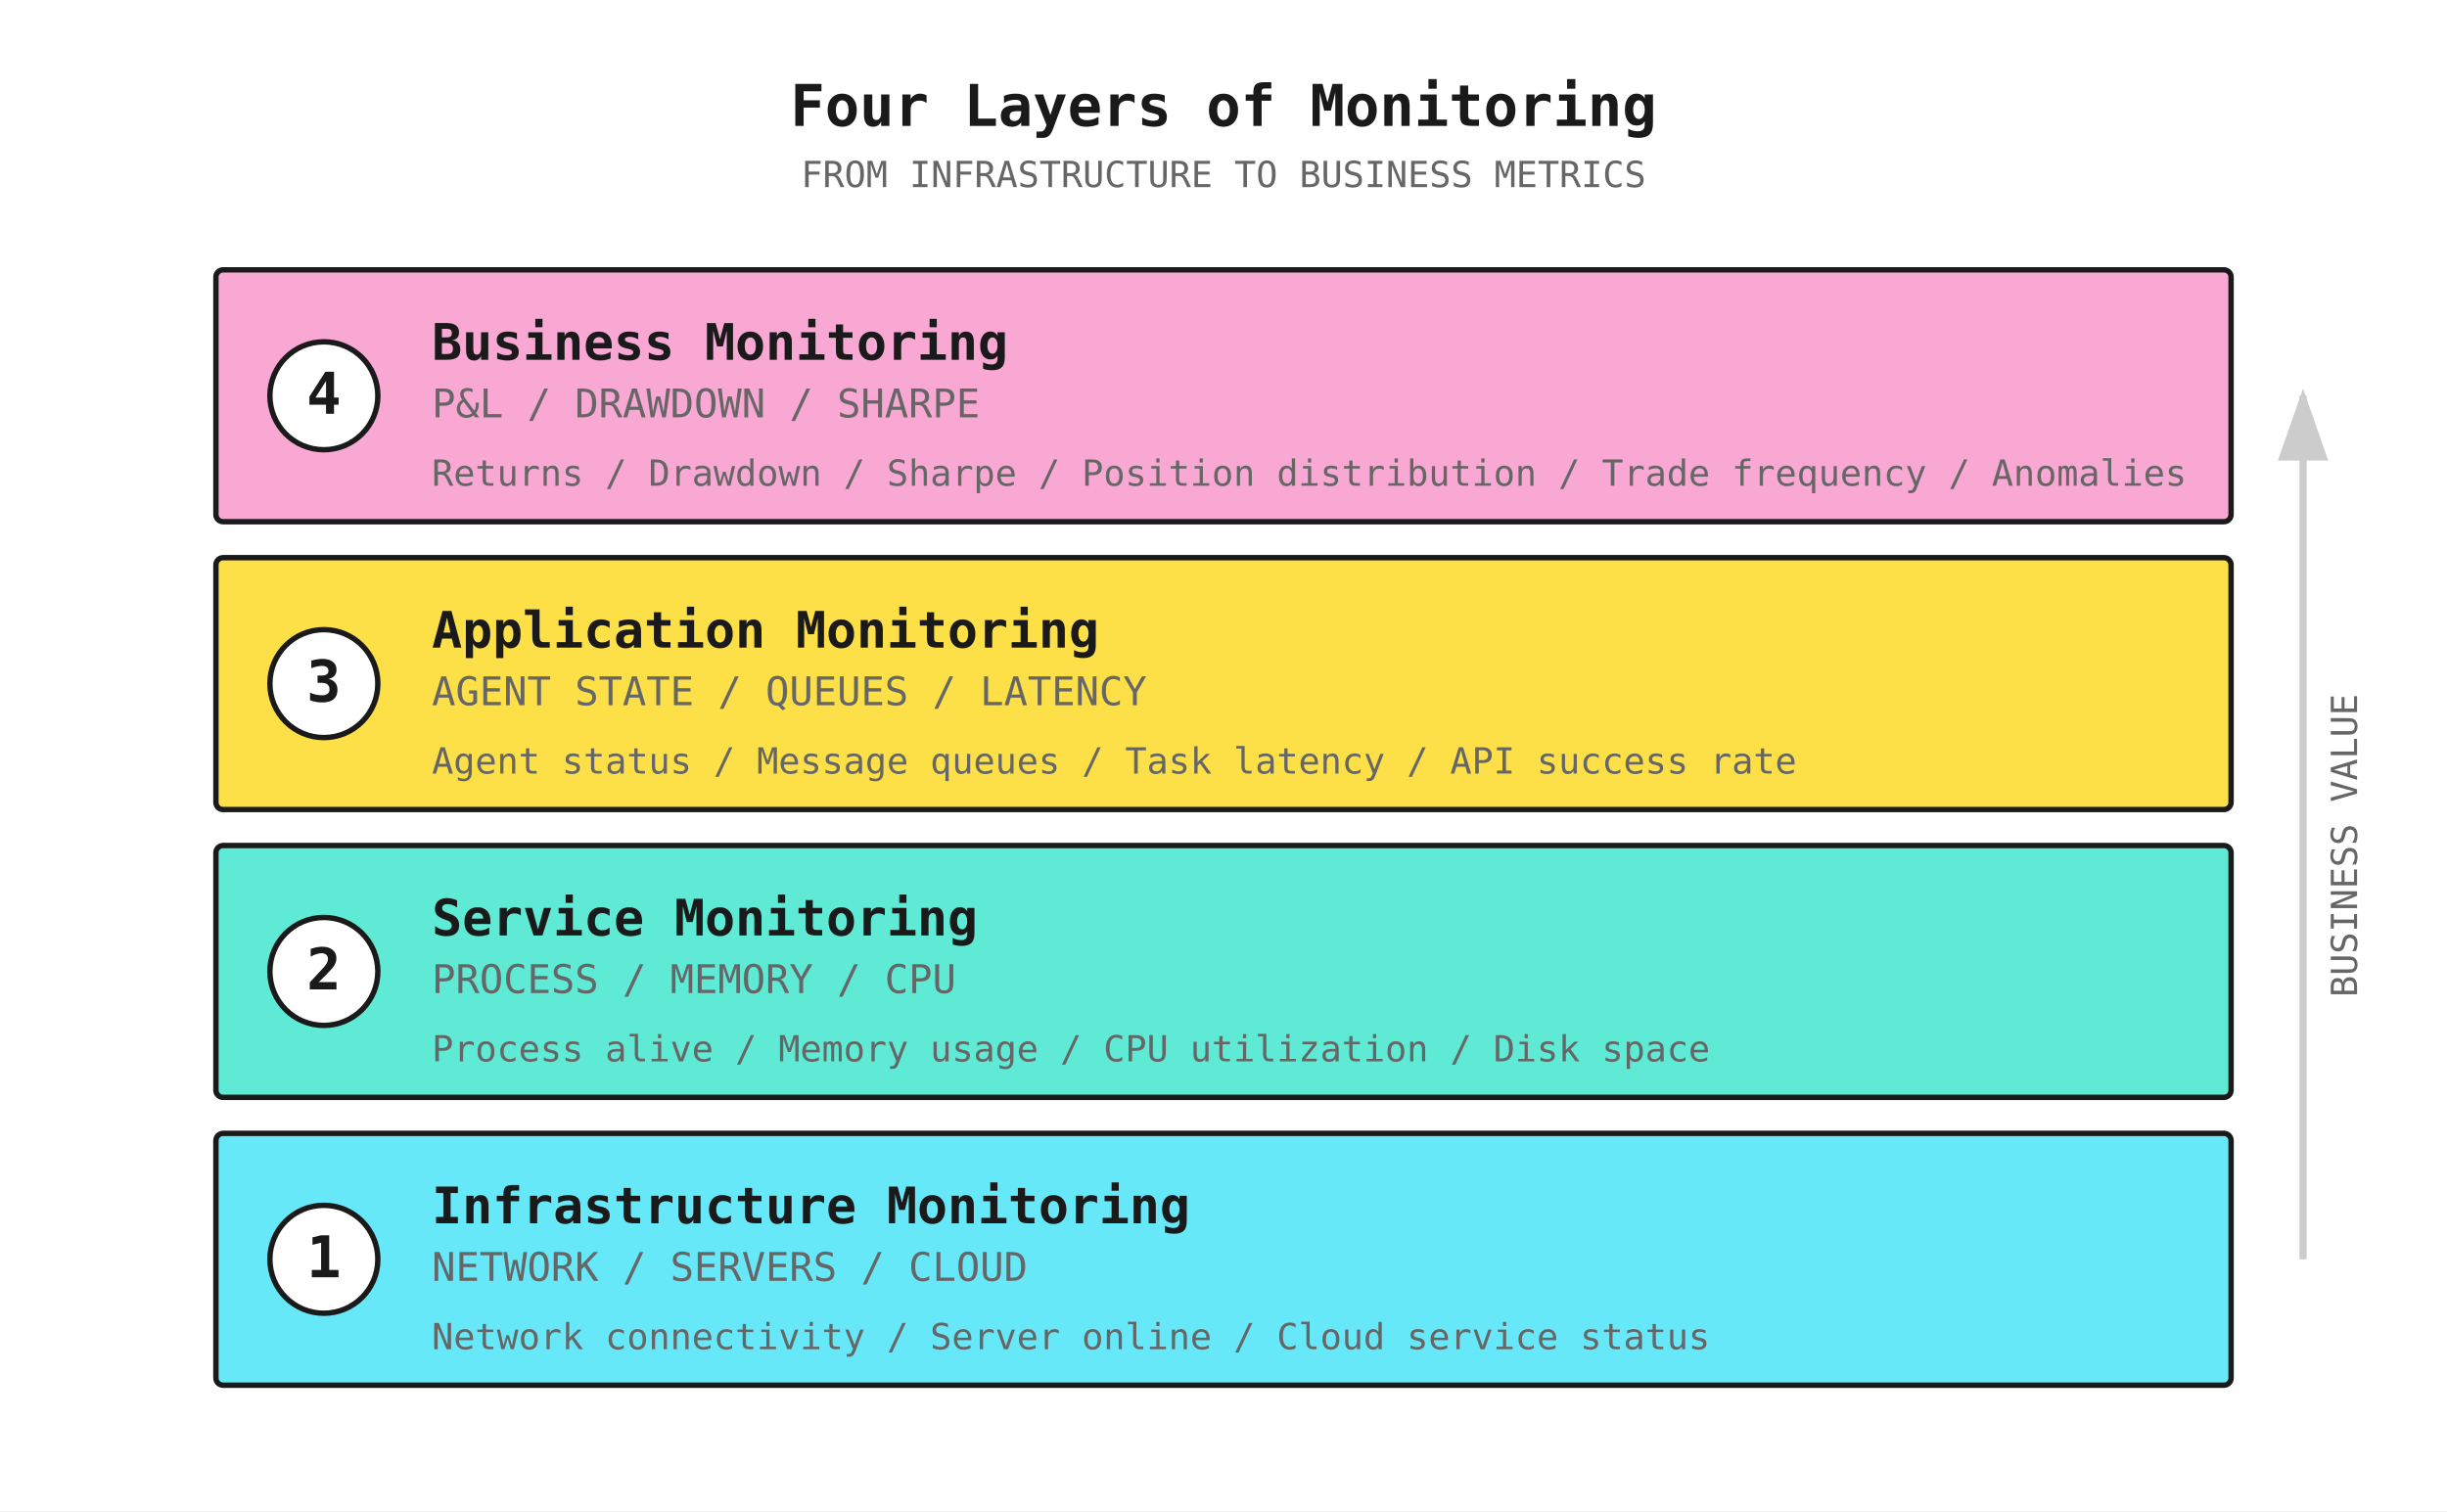
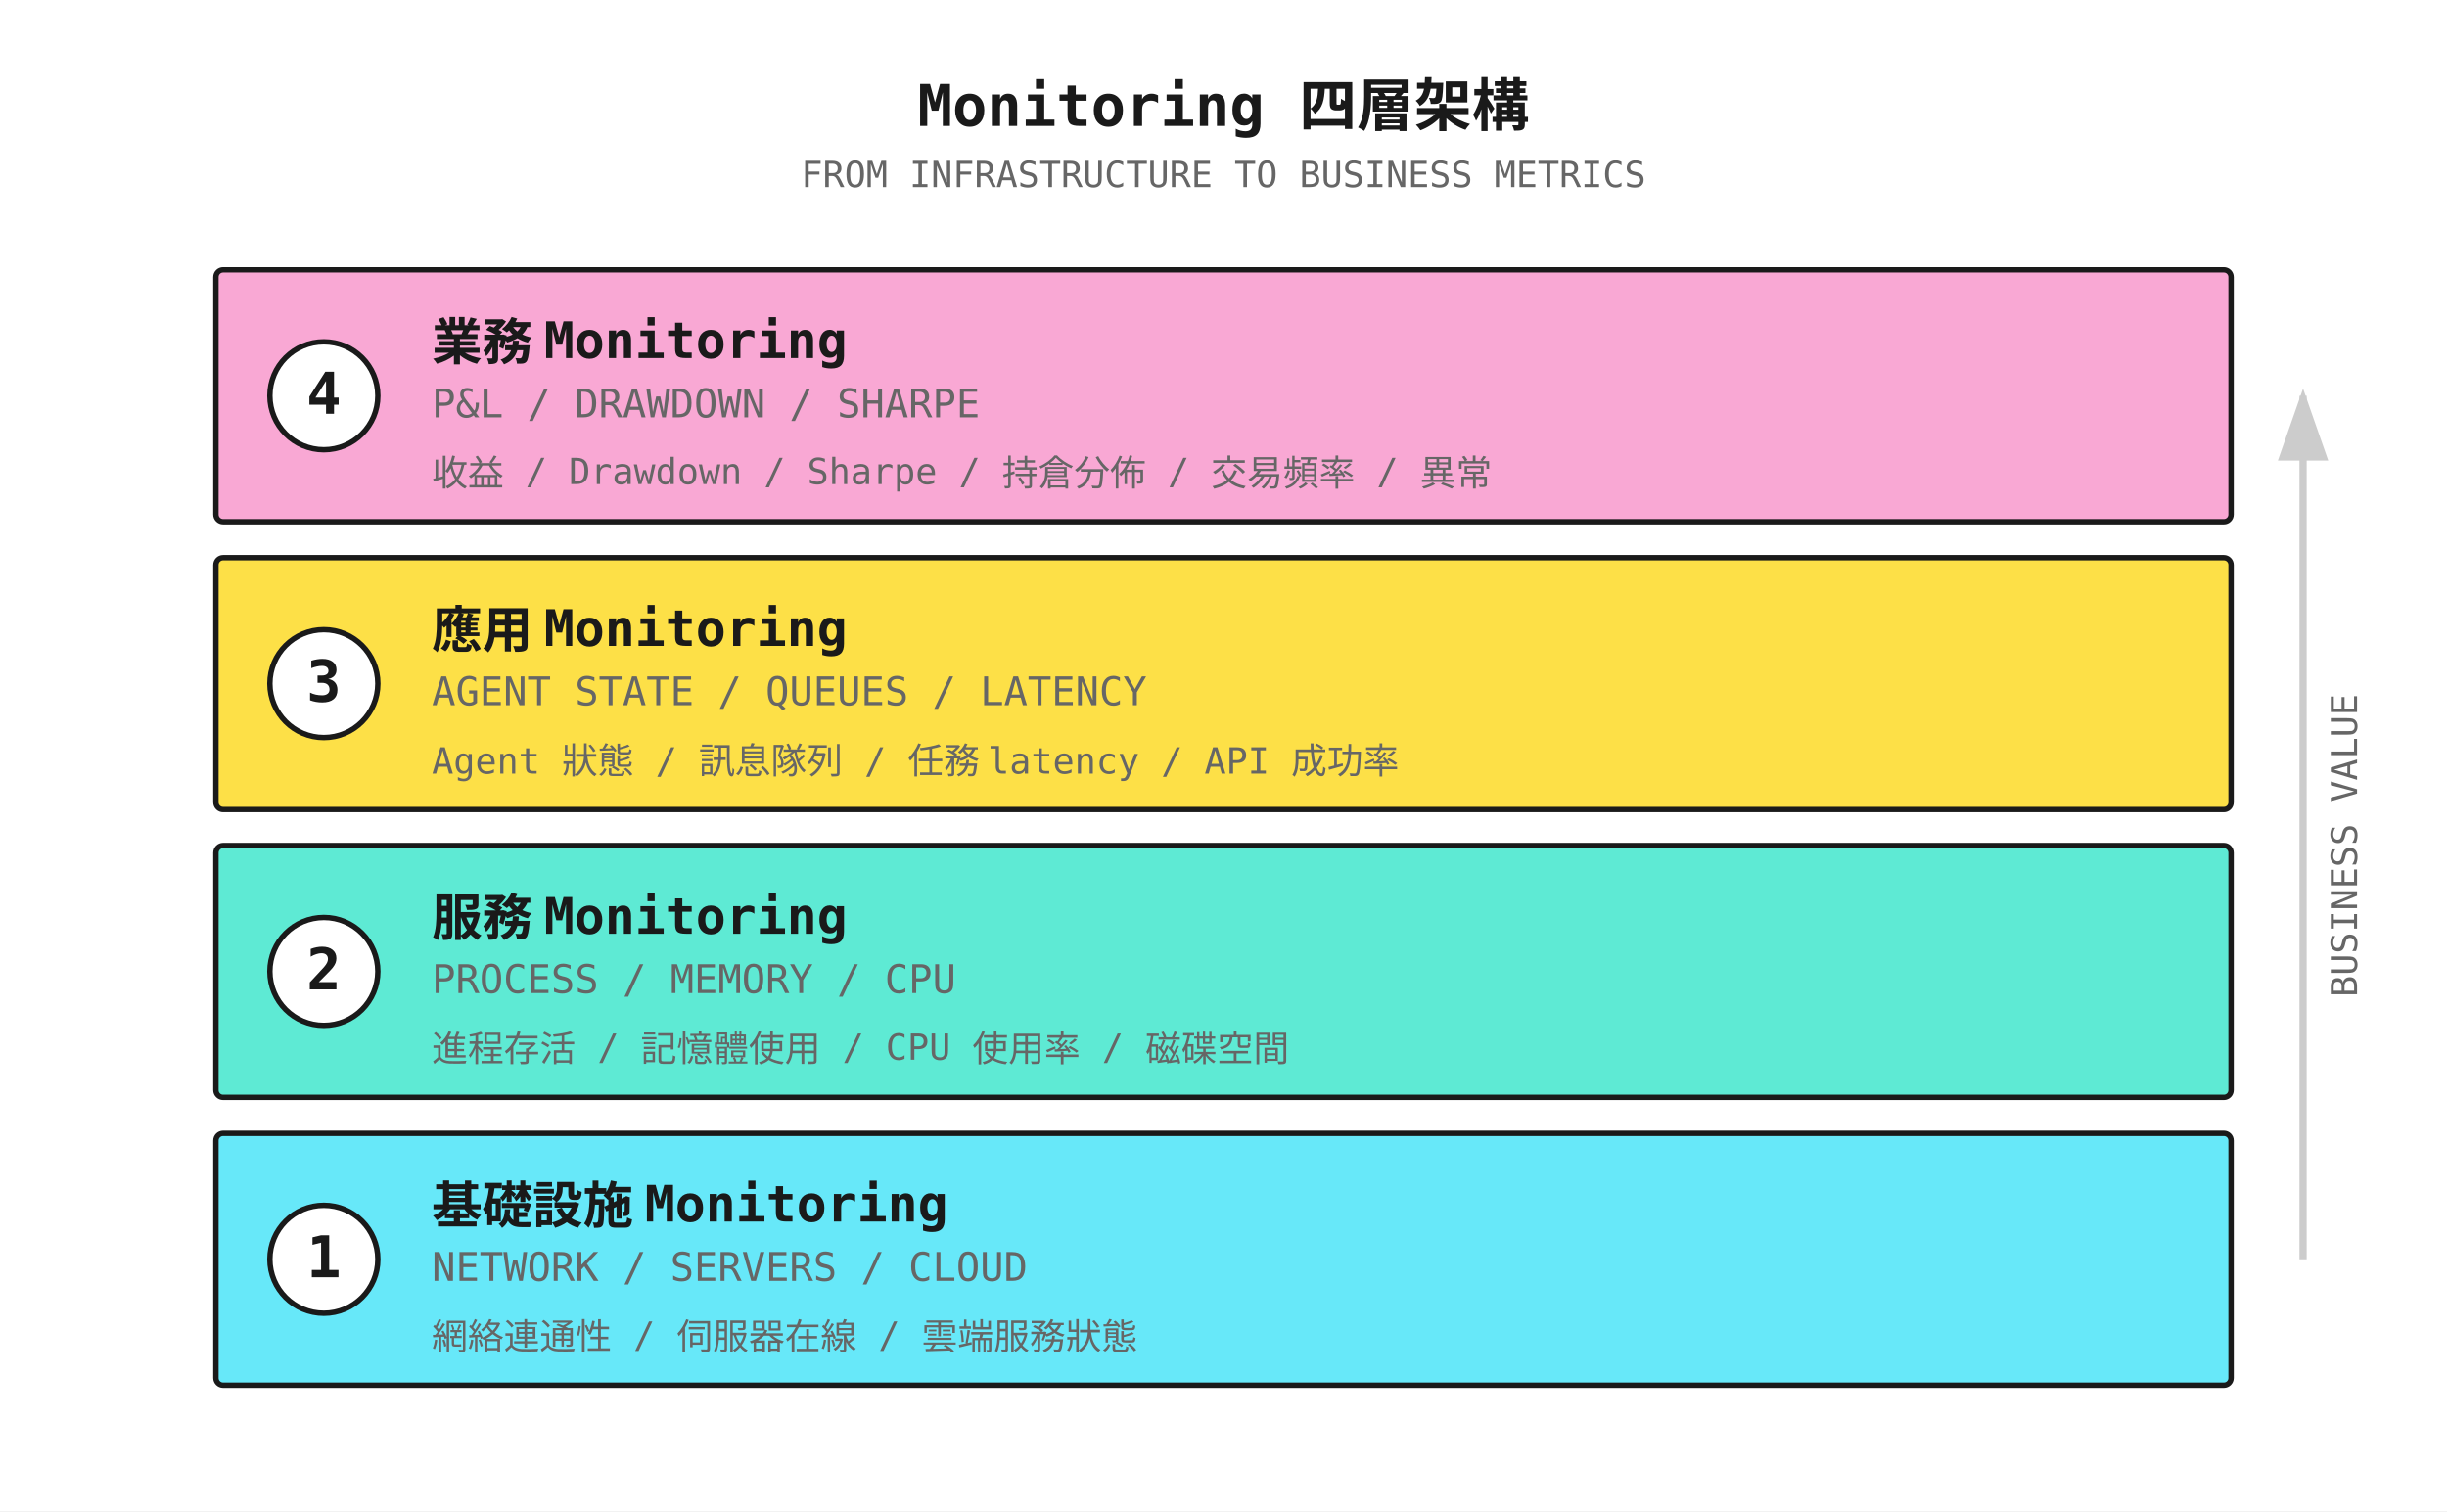
<svg xmlns="http://www.w3.org/2000/svg" viewBox="0 0 680 420">
  <defs>
    <style>
-       .label { font: 500 11px 'SF Mono', 'Menlo', 'Monaco', monospace; fill: #1a1a1a; text-anchor: middle; letter-spacing: 0.5px; }
-       .label-small { font: 400 10px 'SF Mono', 'Menlo', 'Monaco', monospace; fill: #666; text-anchor: middle; }
-       .box-text { font: 600 14px 'SF Mono', 'Menlo', 'Monaco', monospace; fill: #1a1a1a; text-anchor: start; }
-       .box-text-en { font: 500 11px 'SF Mono', 'Menlo', 'Monaco', monospace; fill: #666; text-anchor: start; }
-       .desc-text { font: 400 10px 'SF Mono', 'Menlo', 'Monaco', monospace; fill: #666; text-anchor: start; }
-       .layer-num { font: 700 16px 'SF Mono', 'Menlo', 'Monaco', monospace; fill: #1a1a1a; text-anchor: middle; }
-       .title { font: 600 16px 'SF Mono', 'Menlo', 'Monaco', monospace; fill: #1a1a1a; text-anchor: middle; }
+       .label { font: 500 11px 'SF Mono', 'Menlo', 'Monaco', monospace, 'PingFang HK', 'Noto Sans HK'; fill: #1a1a1a; text-anchor: middle; letter-spacing: 0.5px; }
+       .label-small { font: 400 10px 'SF Mono', 'Menlo', 'Monaco', monospace, 'PingFang HK', 'Noto Sans HK'; fill: #666; text-anchor: middle; }
+       .box-text { font: 600 14px 'SF Mono', 'Menlo', 'Monaco', monospace, 'PingFang HK', 'Noto Sans HK'; fill: #1a1a1a; text-anchor: start; }
+       .box-text-en { font: 500 11px 'SF Mono', 'Menlo', 'Monaco', monospace, 'PingFang HK', 'Noto Sans HK'; fill: #666; text-anchor: start; }
+       .desc-text { font: 400 10px 'SF Mono', 'Menlo', 'Monaco', monospace, 'PingFang HK', 'Noto Sans HK'; fill: #666; text-anchor: start; }
+       .layer-num { font: 700 16px 'SF Mono', 'Menlo', 'Monaco', monospace, 'PingFang HK', 'Noto Sans HK'; fill: #1a1a1a; text-anchor: middle; }
+       .title { font: 600 16px 'SF Mono', 'Menlo', 'Monaco', monospace, 'PingFang HK', 'Noto Sans HK'; fill: #1a1a1a; text-anchor: middle; }
    </style>
  </defs>
  <rect width="680" height="420" fill="#fff" />
-   <text x="340" y="35" class="title">Four Layers of Monitoring</text>
+   <text x="340" y="35" class="title">Monitoring 四層架構</text>
  <text x="340" y="52" class="label-small">FROM INFRASTRUCTURE TO BUSINESS METRICS</text>
  <rect x="60" y="75" width="560" height="70" fill="#f9a8d4" stroke="#1a1a1a" stroke-width="1.5" rx="2" />
  <circle cx="90" cy="110" r="15" fill="#fff" stroke="#1a1a1a" stroke-width="1.5" />
  <text x="90" y="115" class="layer-num">4</text>
-   <text x="120" y="100" class="box-text">Business Monitoring</text>
+   <text x="120" y="100" class="box-text">業務 Monitoring</text>
  <text x="120" y="116" class="box-text-en">P&amp;L / DRAWDOWN / SHARPE</text>
-   <text x="120" y="135" class="desc-text">Returns / Drawdown / Sharpe / Position distribution / Trade frequency / Anomalies</text>
+   <text x="120" y="135" class="desc-text">收益 / Drawdown / Sharpe / 持倉分佈 / 交易頻率 / 異常</text>
  <rect x="60" y="155" width="560" height="70" fill="#fde047" stroke="#1a1a1a" stroke-width="1.5" rx="2" />
  <circle cx="90" cy="190" r="15" fill="#fff" stroke="#1a1a1a" stroke-width="1.5" />
  <text x="90" y="195" class="layer-num">3</text>
-   <text x="120" y="180" class="box-text">Application Monitoring</text>
+   <text x="120" y="180" class="box-text">應用 Monitoring</text>
  <text x="120" y="196" class="box-text-en">AGENT STATE / QUEUES / LATENCY</text>
-   <text x="120" y="215" class="desc-text">Agent status / Message queues / Task latency / API success rate</text>
+   <text x="120" y="215" class="desc-text">Agent 狀態 / 訊息隊列 / 任務 latency / API 成功率</text>
  <rect x="60" y="235" width="560" height="70" fill="#5eead4" stroke="#1a1a1a" stroke-width="1.5" rx="2" />
  <circle cx="90" cy="270" r="15" fill="#fff" stroke="#1a1a1a" stroke-width="1.5" />
  <text x="90" y="275" class="layer-num">2</text>
-   <text x="120" y="260" class="box-text">Service Monitoring</text>
+   <text x="120" y="260" class="box-text">服務 Monitoring</text>
  <text x="120" y="276" class="box-text-en">PROCESS / MEMORY / CPU</text>
-   <text x="120" y="295" class="desc-text">Process alive / Memory usage / CPU utilization / Disk space</text>
+   <text x="120" y="295" class="desc-text">進程存活 / 記憶體使用 / CPU 使用率 / 磁碟空間</text>
  <rect x="60" y="315" width="560" height="70" fill="#67e8f9" stroke="#1a1a1a" stroke-width="1.5" rx="2" />
  <circle cx="90" cy="350" r="15" fill="#fff" stroke="#1a1a1a" stroke-width="1.5" />
  <text x="90" y="355" class="layer-num">1</text>
-   <text x="120" y="340" class="box-text">Infrastructure Monitoring</text>
+   <text x="120" y="340" class="box-text">基礎設施 Monitoring</text>
  <text x="120" y="356" class="box-text-en">NETWORK / SERVERS / CLOUD</text>
-   <text x="120" y="375" class="desc-text">Network connectivity / Server online / Cloud service status</text>
+   <text x="120" y="375" class="desc-text">網絡連通性 / 伺服器在線 / 雲端服務狀態</text>
  <path d="M640 350 L640 110" stroke="#ccc" stroke-width="2" fill="none" marker-end="url(#arrowhead)" />
  <defs>
    <marker id="arrowhead" markerWidth="10" markerHeight="7" refX="9" refY="3.5" orient="auto">
      <polygon points="0 0, 10 3.5, 0 7" fill="#ccc" />
    </marker>
  </defs>
  <text x="655" y="235" class="label-small" transform="rotate(-90, 655, 235)">BUSINESS VALUE</text>
</svg>
